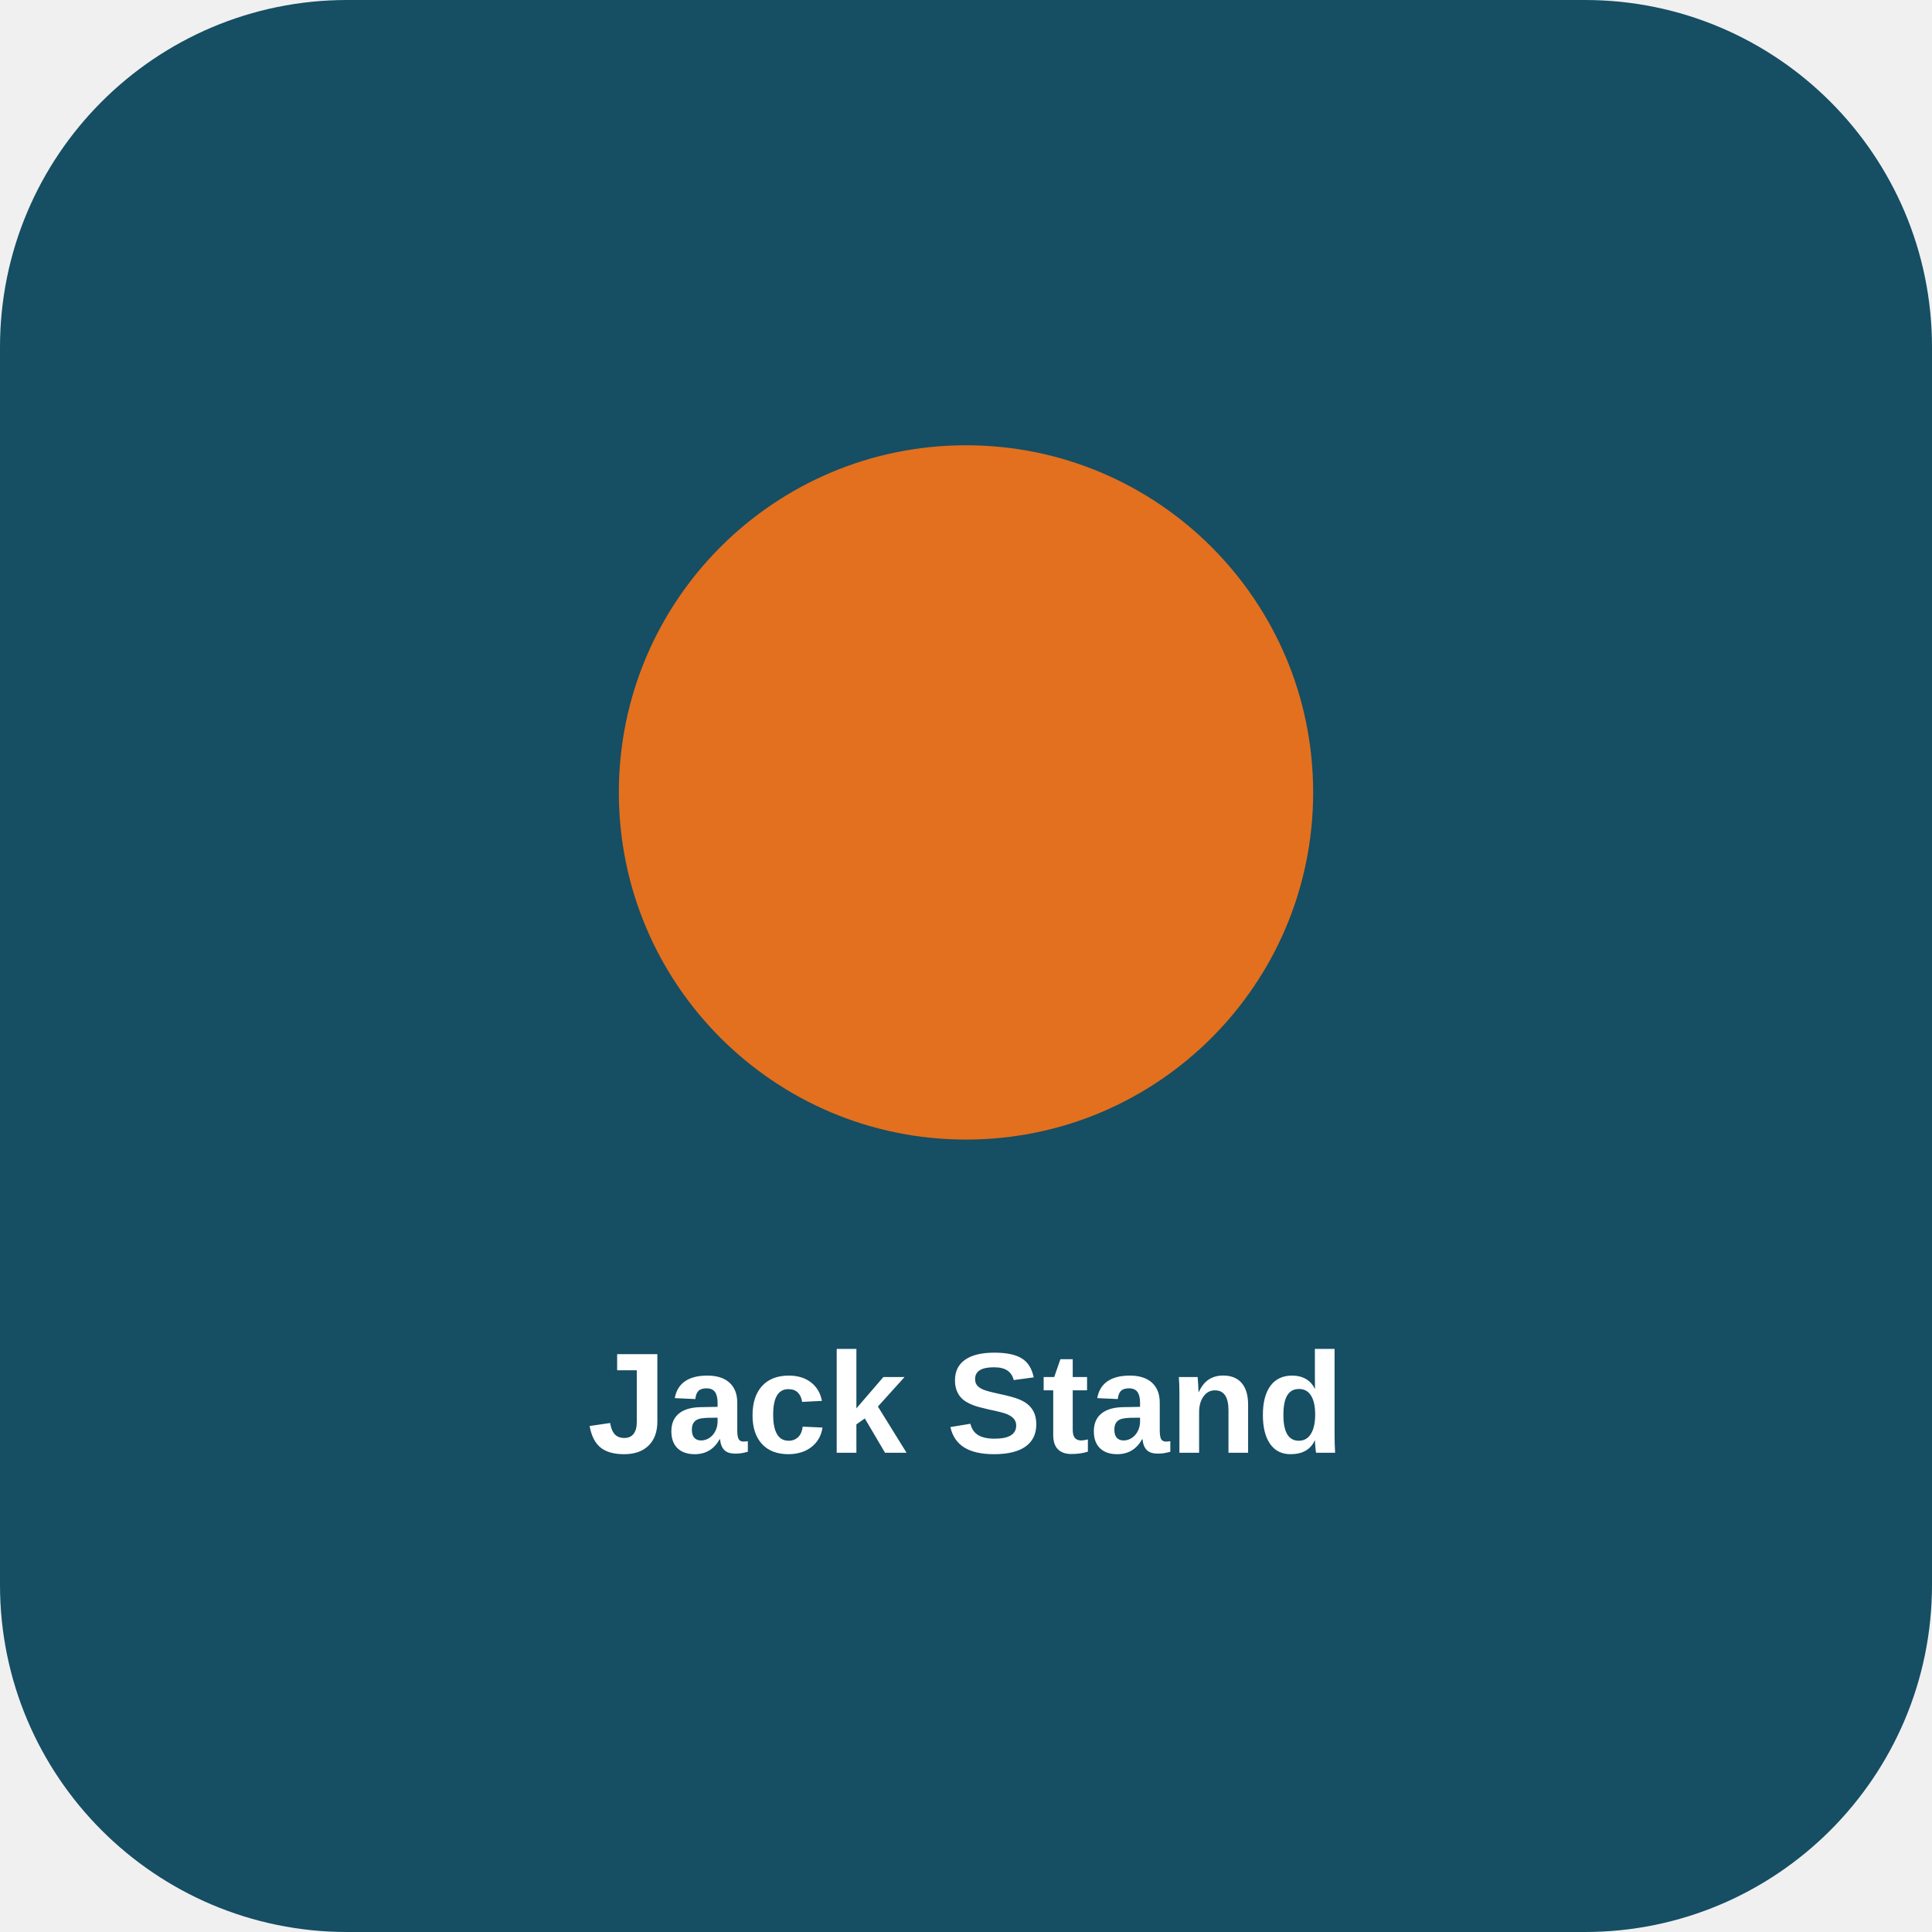
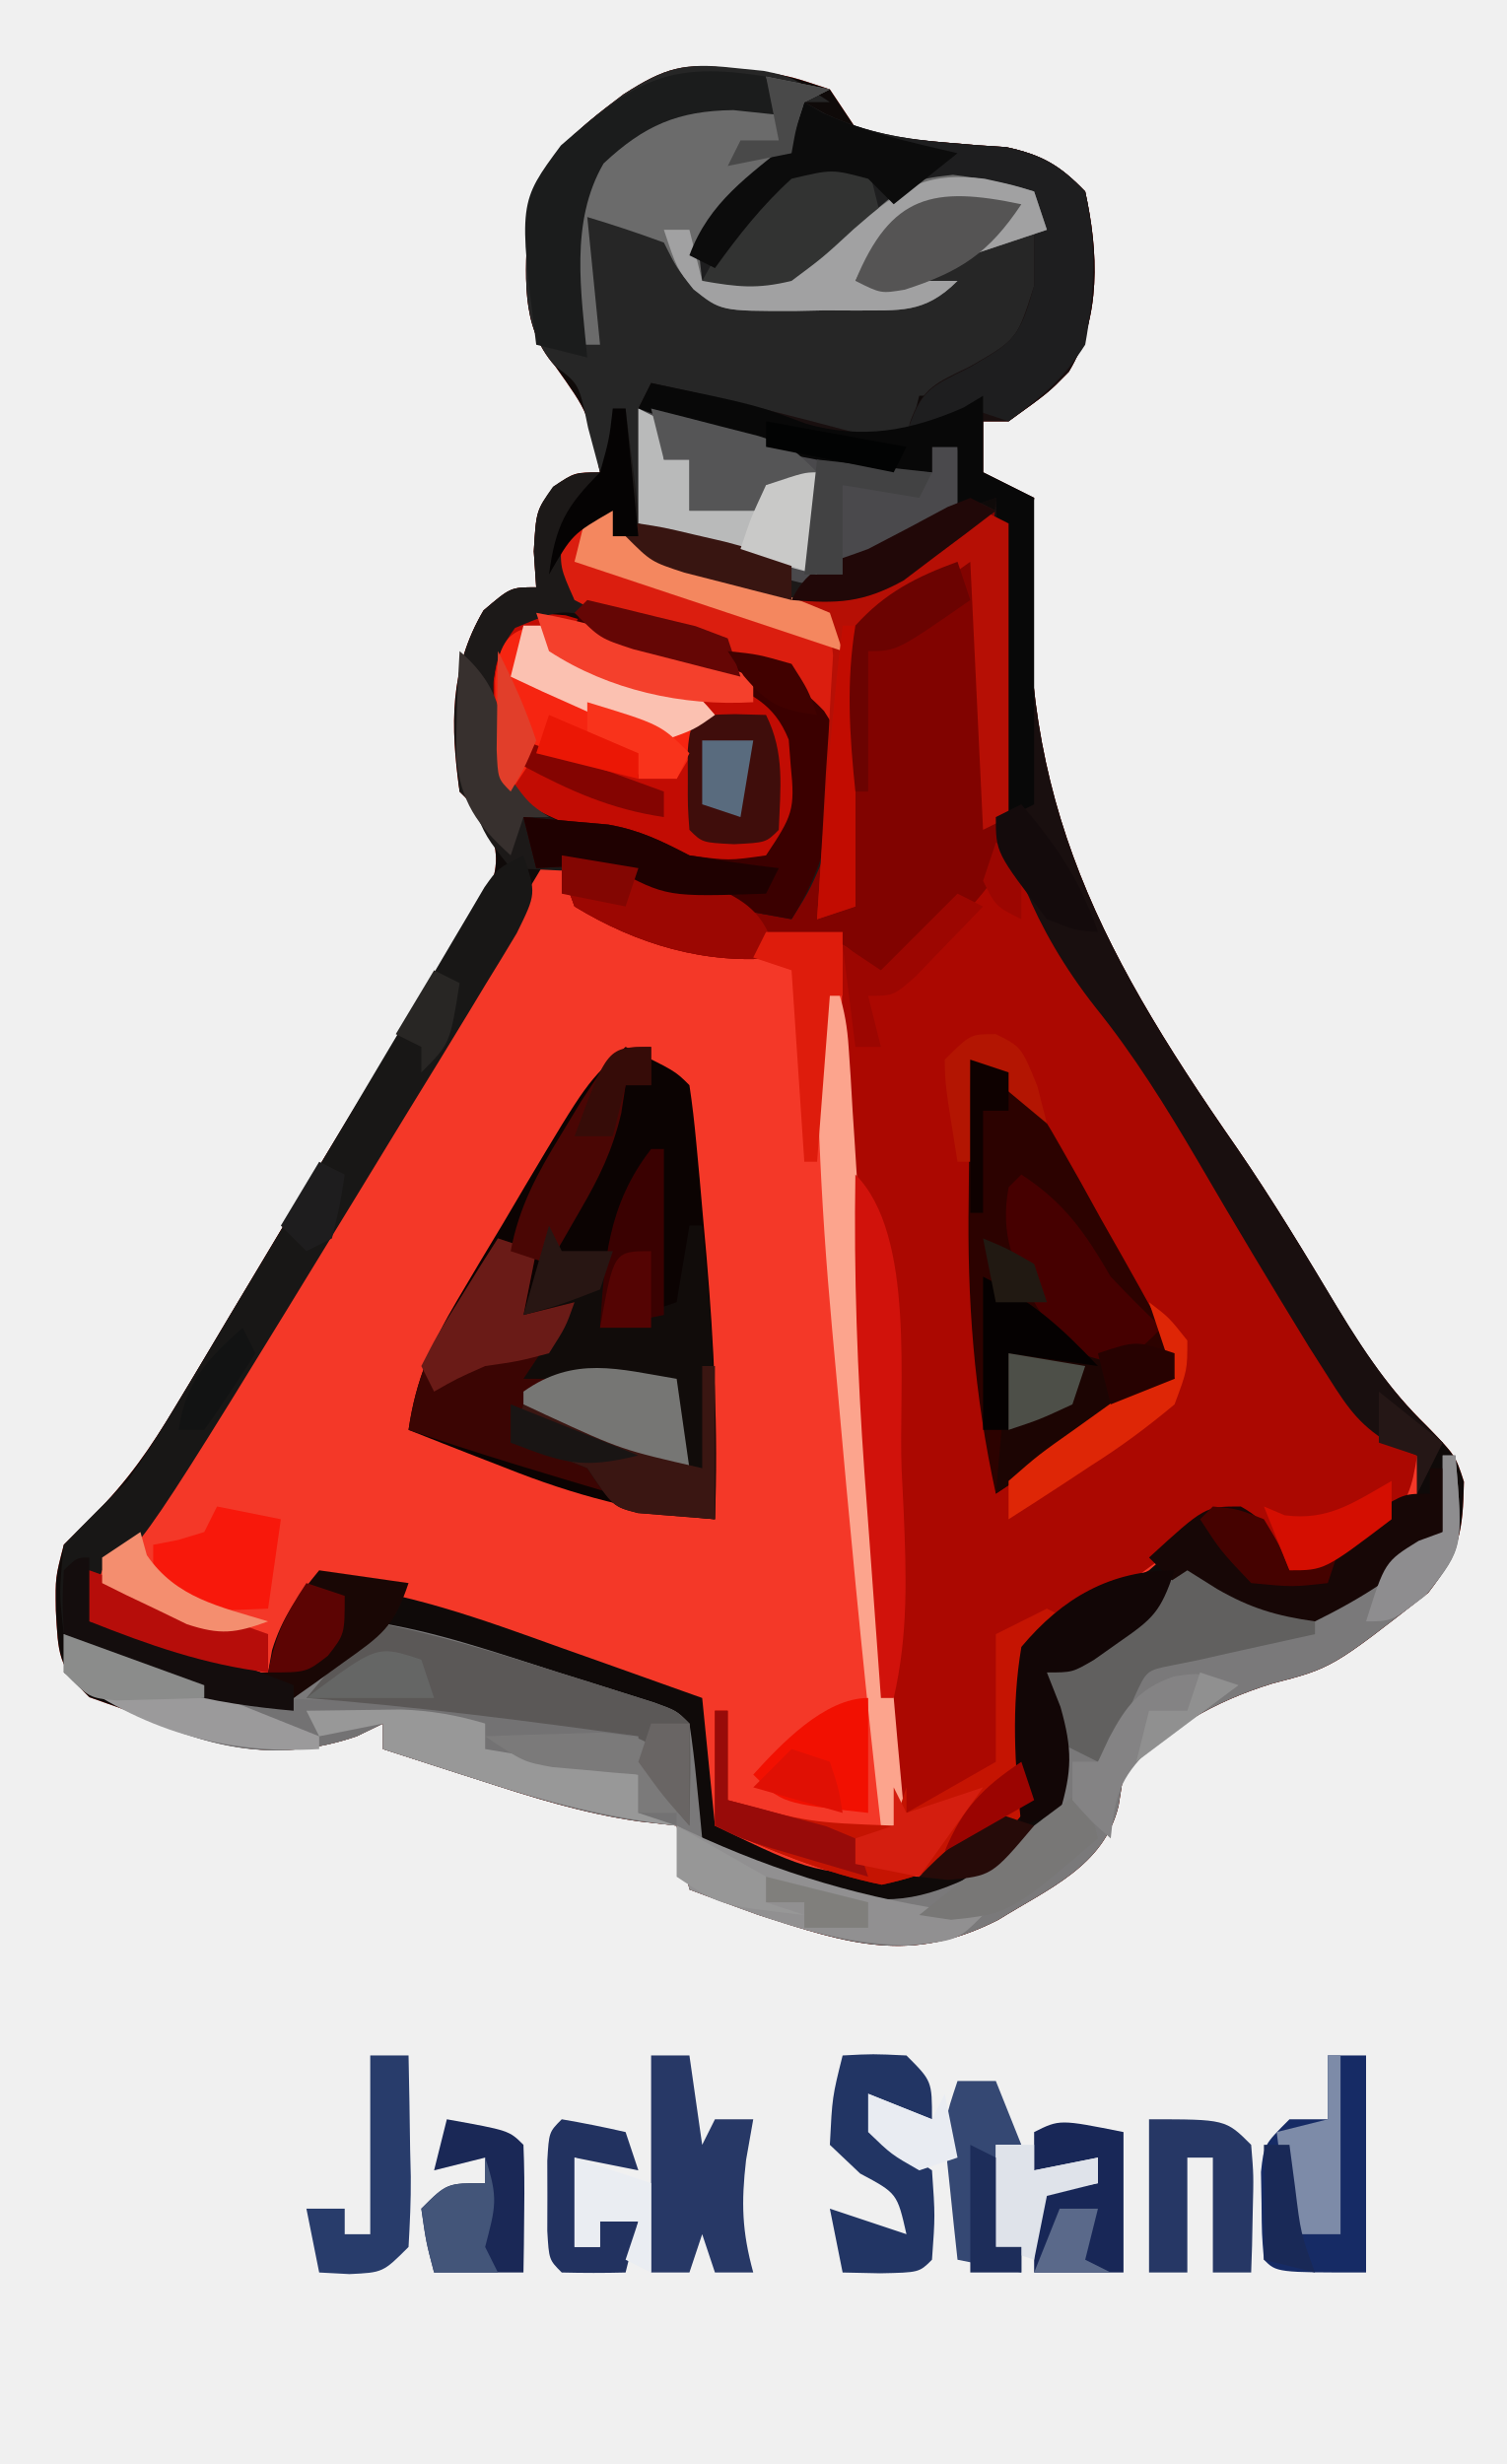
- <svg xmlns="http://www.w3.org/2000/svg" viewBox="0 0 512 512">
-   <rect width="512" height="512" rx="92" fill="#164e63" />
-   <circle cx="256" cy="210" r="92" fill="#f97316" opacity=".9" />
-   <text x="256" y="385" text-anchor="middle" font-family="Arial" font-size="38" font-weight="900" fill="#fff">Jack Stand</text>
+ <svg xmlns="http://www.w3.org/2000/svg" viewBox="0 0 118 193" width="118" height="193">
+   <path d="m0 0 2.371.273C4.562.625 4.562.625 7.562 1.625l2 3c2.391.724 4.702.977 7.188 1.172L19.125 6l2.254.148C24.188 6.762 25.56 7.552 27.562 9.625c1.044 4.698 1.263 9.909-1.281 14.121C24.688 25.375 24.688 25.375 21.562 27.625h-2v4l4 2-.178 1.942c-1.498 20.58 4.763 32.742 16.074 48.993 2.792 4.067 5.323 8.27 7.854 12.502 2.062 3.434 4.084 6.401 6.977 9.223C56.562 108.625 56.562 108.625 57.227 110.688c-.078 3.887-.332 5.508-2.789 8.688-7.546 5.905-7.546 5.905-12.25 7.125-4.563 1.416-8.357 3.594-11.625 7.125l-.383 2.43c-1.139 4.742-5.5 6.498-9.43 8.949-6.853 3.485-11.671 1.906-18.75-.379-1.817-.653-3.632-1.316-5.438-2l-1-5-2.973-.34c-4.311-.616-8.334-1.873-12.465-3.223l-2.217-.709c-1.784-.571-3.565-1.149-5.346-1.729v-2l-2.062 1c-6.634 2.258-11.816.715-17.938-2l-3-1.062c-2.48-2.402-2.434-3.428-2.625-6.812-.039-2.555-.039-2.555.625-5.125l2.305-2.291c2.715-2.729 4.51-5.323 6.48-8.619l1.025-1.699c1.091-1.813 2.172-3.633 3.252-5.453a5354.177 5354.177 0 0 1 2.255-3.77c1.136-1.898 2.272-3.796 3.404-5.696 2.326-3.9 4.692-7.771 7.095-11.624.564-.912 1.128-1.824 1.709-2.763 1.044-1.686 2.096-3.367 3.159-5.042l1.386-2.261c.4-.639.8-1.277 1.211-1.936.923-2.371.643-3.504-.282-5.846l-2-2c-.718-5.186-.805-9.632 1.875-14.188 2.125-1.812 2.125-1.812 4.125-1.812l-.188-2.812c.188-3.188.188-3.188 1.562-5.062 1.625-1.125 1.625-1.125 3.625-1.125-.895-4.644-.895-4.644-3.527-8.344-2.84-3.194-2.232-7.269-2.168-11.34 1.035-4.935 3.616-6.968 7.531-9.926C-5.293-.111-3.879-.471 0 0Z" transform="translate(57.4375 5.375)" style="fill:#f43828" />
+   <path d="m0 0 2.371.273C4.562.625 4.562.625 7.562 1.625l2 3c2.391.724 4.702.977 7.188 1.172L19.125 6l2.254.148C24.188 6.762 25.56 7.552 27.562 9.625c1.044 4.698 1.263 9.909-1.281 14.121C24.688 25.375 24.688 25.375 21.562 27.625h-2v4l4 2-.178 1.942c-1.498 20.58 4.763 32.742 16.074 48.993 2.792 4.067 5.323 8.27 7.854 12.502 2.062 3.434 4.084 6.401 6.977 9.223C56.562 108.625 56.562 108.625 57.227 110.688c-.078 3.887-.332 5.508-2.789 8.688-7.546 5.905-7.546 5.905-12.25 7.125-4.563 1.416-8.357 3.594-11.625 7.125l-.383 2.43c-1.139 4.742-5.5 6.498-9.43 8.949-6.853 3.485-11.671 1.906-18.75-.379-1.817-.653-3.632-1.316-5.438-2l-1-5-2.973-.34c-4.311-.616-8.334-1.873-12.465-3.223l-2.217-.709c-1.784-.571-3.565-1.149-5.346-1.729v-2l-2.062 1c-6.634 2.258-11.816.715-17.938-2l-3-1.062c-2.48-2.402-2.434-3.428-2.625-6.812-.039-2.555-.039-2.555.625-5.125l2.305-2.291c2.715-2.729 4.51-5.323 6.48-8.619l1.025-1.699c1.091-1.813 2.172-3.633 3.252-5.453a5354.177 5354.177 0 0 1 2.255-3.77c1.136-1.898 2.272-3.796 3.404-5.696 2.326-3.9 4.692-7.771 7.095-11.624.564-.912 1.128-1.824 1.709-2.763 1.044-1.686 2.096-3.367 3.159-5.042l1.386-2.261c.4-.639.8-1.277 1.211-1.936.923-2.371.643-3.504-.282-5.846l-2-2c-.718-5.186-.805-9.632 1.875-14.188 2.125-1.812 2.125-1.812 4.125-1.812l-.188-2.812c.188-3.188.188-3.188 1.562-5.062 1.625-1.125 1.625-1.125 3.625-1.125-.895-4.644-.895-4.644-3.527-8.344-2.84-3.194-2.232-7.269-2.168-11.34 1.035-4.935 3.616-6.968 7.531-9.926C-5.293-.111-3.879-.471 0 0Zm-13.438 36.625c-.348 2.528-.348 2.528 1 5C-9.77 43.109-6.921 43.9-4 44.75c1.564.472 3.125.954 4.684 1.445l2.107.618C4.562 47.625 4.562 47.625 6.562 50.625c.266 2.375.266 2.375.25 5l.016 2.625C6.562 60.625 6.562 60.625 4.562 63.625v3l-2.379-.84L-1 64.688l-3.129-1.09C-7.563 62.588-10.888 62.05-14.438 61.625l-1.477 2.473C-22.467 75.054-29.087 85.969-35.748 96.86c-1.084 1.774-2.166 3.549-3.246 5.326-1.371 2.254-2.749 4.503-4.131 6.751l-1.205 1.992c-1.853 2.994-3.128 4.709-6.108 6.696v4c1.58.675 3.164 1.34 4.75 2l2.672 1.125c2.756 1.089 2.756 1.089 6.578.875l4-7c6.687.598 12.646 2.801 18.938 5.062l3.229 1.143c2.613.926 5.225 1.858 7.834 2.795l1 10c7.728 3.743 7.728 3.743 16 4 3.651-1.436 6.468-2.961 9-6 .283-3.134-.002-6.025-.262-9.156.262-2.844.262-2.844 2.055-4.812 2.344-1.499 4.73-2.768 7.207-4.031l2.812-2.438c2.188-1.562 2.188-1.562 4.375-1.5 1.812.938 1.812.938 3.812 3.938 3.985-1.366 6.925-3.101 10-6v-3l-2.125-1.566c-4.106-3.476-6.25-7.723-8.875-12.371-1.138-1.975-2.279-3.949-3.422-5.922l-1.771-3.064C33.907 79.806 30.258 74.025 26.613 68.24l-1.566-2.502-1.384-2.194c-2.003-3.492-2.22-6.302-2.198-10.243l.01-3.115L21.5 46.938l.014-3.283c.012-2.676.028-5.353.049-8.029-3.422 0-4.018.551-6.688 2.5-4.118 2.628-7.485 3.44-12.312 2.5-3.776-1.088-7.455-2.293-11-4l-1-2c-2.236-.236-2.236-.236-4 2Z" transform="translate(57.4375 5.375)" style="fill:#0f0a09" />
+   <path d="m0 0 1.363 1.395C5.139 5.098 10.881 5.84 15.938 6.562 21.353 6.398 25.678 2.976 30 0l1 1c-.047 1.658-.156 3.315-.289 4.969-.871 14.745.491 22.95 9.474 34.504 2.178 3.032 4.068 6.2 5.933 9.429l1.066 1.844c1.416 2.458 2.824 4.921 4.227 7.387.987 1.728 1.987 3.448 2.988 5.168l1.74 3.036C58.123 70.176 60.204 71.98 63 74c-.388 2.487-.71 3.723-2.559 5.484L58.562 80.75l-1.871 1.297C55 83 55 83 53 83c-1.625-2-1.625-2-3-4-3.971.602-6.463 2.613-9.625 5-5.236 3.93-5.236 3.93-7.375 5l.316 2.414c.647 8.44.647 8.44-2.109 11.719-3.288 2.28-6.23 3.659-10.145 4.492C16.465 106.687 12.28 104.895 8 103v-9h1v7l3.688 1 2.074.562c2.46.481 4.737.466 7.238.438l-.26-3.326c-.324-4.152-.646-8.305-.967-12.458-.138-1.782-.277-3.564-.416-5.347C17.84 49.613 17.84 49.613 17.938 39.5l.027-3.781L18 33l-5 1v1c-5.698.6-11.137-1.033-16-4-.793-2.141-.793-2.141-1-4 4.319.616 8.252 1.642 12.375 3.062l3.211 1.098L14 32l.438-1.875C15 28 15 28 16 26c.274-2.303.274-2.303.312-4.875l.113-2.617C15.841 15.062 14.787 14.094 12 12c-2.604-1.053-5.076-1.946-7.75-2.75l-2.113-.668C.428 8.044-1.286 7.52-3 7c-.625-2.375-.625-2.375-1-5 2-2 2-2 4-2Z" transform="translate(48 40)" style="fill:#ab0801" />
+   <path d="m0 0 2.371.238C4.562.688 4.562.688 7.562 2.688h-2L5.285 4.5C4.185 7.829 1.8 9.095-.941 11.125c-1.957 1.683-1.957 1.683-1.496 5.562 2.777.483 4.297.661 7 0 2.449-1.824 2.449-1.824 4.875-4.062 4.418-3.824 4.418-3.824 7.695-4.352 2.37.221 4.248.46 6.43 1.414 2.136 3.204 2.231 4.019 2.125 7.688l-.055 2.449L25.562 21.688h-3c-2.013 1.314-4.013 2.647-6 4h-2l-1 4c-5.364-.488-9.967-1.51-15.02-3.379C-3.569 25.538-3.569 25.538-6.438 25.688c7.26 2.893 14.265 4.863 22 6v-2h2c.277 2.281.277 2.281 0 5-2.868 2.922-6.148 4.66-10 6-3.403-.258-5.981-1.474-9-3-1.311-.503-2.624-1.003-3.938-1.5-3.062-1.5-3.062-1.5-5.062-4.5l-.938-3.5c-.702-3.42-.702-3.42-2.582-4.832-2.844-3.204-2.24-7.269-2.176-11.352 1.035-4.935 3.616-6.968 7.531-9.926C-5.317-.033-3.859-.425 0 0Z" transform="translate(57.4375 5.3125)" style="fill:#262626" />
+   <path d="M0 0h1c.611 7.209.611 7.209-2.125 10.75-7.546 5.905-7.546 5.905-12.25 7.125C-17.938 19.291-21.732 21.469-25 25l-.383 2.43c-1.139 4.742-5.5 6.498-9.43 8.949-6.853 3.485-11.671 1.906-18.75-.379-1.817-.653-3.632-1.316-5.438-2l-1-5-2.973-.34c-4.311-.616-8.334-1.873-12.465-3.223l-2.217-.709C-79.438 24.157-81.219 23.579-83 23v-2l-2.062 1c-6.553 2.231-11.896.806-17.938-2-1.694-.953-3.375-1.934-5-3l1-3 2.449 1.094L-101.312 16.5l3.199 1.406C-95.083 18.971-93.163 19.48-90 19c1.74-1.443 2.968-3.022 4.375-4.785L-84 13c5.063.74 9.887 2.454 14.75 4l2.652.828 2.52.797 2.3.727C-60 20-60 20-59 21c.232 1.515.412 3.038.562 4.562l.254 2.504L-58 30c2.034.872 4.078 1.722 6.125 2.562l3.445 1.441c4.727 1.373 7.644.877 12.02-1.281C-33.91 30.954-31.89 29.421-30 27c.05-2.449.05-2.449-.625-4.938-.566-2.551-.566-2.551-.375-5.062 3.257-3.354 6.958-5.685 11-8l2.285 1.5C-13.971 12.569-12.077 12.144-8 11c2.179-1.517 4.025-3.209 6-5h2V0Z" transform="translate(113 114)" style="fill:#7a797a" />
+   <path d="m0 0 1.363 1.395C5.139 5.098 10.881 5.84 15.938 6.562 21.353 6.398 25.678 2.976 30 0c2.448 2.448 1.186 8.9 1.188 12.188l.037 3.158c.023 12.208.023 12.208-4.17 16.771L24.875 33.875l-2.195 1.805L21 37l-1.332-1.488c-1.626-1.787-1.626-1.787-4.355-1.699L13 34v1c-5.698.6-11.137-1.033-16-4-.793-2.141-.793-2.141-1-4 4.319.616 8.252 1.642 12.375 3.062l3.211 1.098L14 32l.438-1.875C15 28 15 28 16 26c.274-2.303.274-2.303.312-4.875l.113-2.617C15.841 15.062 14.787 14.094 12 12c-2.604-1.053-5.076-1.946-7.75-2.75l-2.113-.668C.428 8.044-1.286 7.52-3 7c-.625-2.375-.625-2.375-1-5 2-2 2-2 4-2Z" transform="translate(48 40)" style="fill:#810300" />
+   <path d="m0 0 1.688.938c3.128 1.437 6.065 1.962 9.492 2.238L13.562 3.375l2.254.148C18.626 4.137 19.998 4.927 22 7c1.044 4.698 1.263 9.909-1.281 14.121C19.125 22.75 19.125 22.75 16 25h-2v4l4 2-.178 1.942c-1.498 20.576 4.76 32.74 16.07 48.988C36.702 86.022 39.258 90.247 41.812 94.5c2.379 3.926 4.78 7.376 8.188 10.5l-2 4v-3l-1.819-.748c-2.555-1.467-3.509-2.805-5.075-5.283l-1.557-2.445c-2.981-4.859-5.911-9.744-8.776-14.674-2.465-4.193-4.941-8.187-7.995-11.979C13.044 58.454 13.79 46.312 15 31l-3 1v-5h-2v2c-8.234-.324-15.298-2.11-23-5l1-2c6.739 1.436 13.366 3.14 20 5l.25-1.855c.987-2.823 2.111-3.161 4.75-4.457 3.671-2.11 3.671-2.11 5-6.312V8c-3.101-.959-5.763-1.383-9-1-2.771 1.881-5.138 4.011-7.625 6.25C-1 15-1 15-3.188 15.312-5.125 15-5.125 15-8 14l-1-4 1.715-1.426L-5.062 6.688l2.215-1.863C-.762 3.04-.762 3.04 0 0Z" transform="translate(63 8)" style="fill:#190f0f" />
+   <path d="M0 0c3.875 1.875 3.875 1.875 5 3 .228 1.489.395 2.988.535 4.488l.264 2.816L6.062 13.312l.271 3.024C6.923 23.249 7.263 30.061 7 37c-5.972-.531-10.946-1.846-16.5-4.062l-2.203-.854C-13.472 31.397-15.236 30.7-17 30c.587-3.954 1.801-6.767 3.836-10.195l1.727-2.918L-9.625 13.875l1.789-3.035C-3.016 2.752-3.016 2.752 0 0Z" transform="translate(49 82)" style="fill:#0b0302" />
+   <path d="m0 0 2.695.805 3.008.867 3.117 1.008 3.133.992c2.681 1.107 4.039 1.82 5.742 4.133 1.194 3.681 1.457 6.925-.062 10.5-2.756 2.134-4.492 1.753-7.938 1.5-3.359-1.023-3.359-1.023-6.75-2.375L-.477 16.094c-2.828-1.289-2.828-1.289-4.828-3.289-.301-2.277-.301-2.277-.312-4.938l-.051-2.652c.363-2.41.363-2.41 1.57-4.289C-2.305-.195-2.305-.195 0 0Z" transform="translate(44.30469 48.19531)" style="fill:#c20c03" />
+   <path d="M0 0h1l1 8 2.52.84L17 13c2.726-1.246 2.726-1.246 5.562-3C24.342 8.942 26.149 7.927 28 7l2 1c-10.047 8.07-10.047 8.07-15.844 7.5C9.624 14.449 5.128 13.169 1 11L0 8l-3 2c-.25 2.584-.25 2.584 0 5l1.652.297C4.395 16.436 9.931 17.989 15 21c2.833 4.25 2.534 8.009 2 13-1.5 3.625-1.5 3.625-3 6-1.585-.284-3.168-.578-4.75-.875l-2.672-.492C4 38 4 38 1.926 36.918c-2.257-1.076-3.529-.982-5.988-.73L-8 36c-1.938-2.438-1.938-2.438-3-5l-1-1c-.535-5.223-.827-9.594 1.875-14.188C-8 14-8 14-6 14l-.188-2.812C-6 8-6 8-4.688 6.125-3 5-3 5 0 5V0Zm-7.66 17.188C-9.412 19.558-9.433 21.073-9.438 24l-.059 2.625c.29 2.479.29 2.479 2.188 4.051C-1.793 33.84 5.575 37.285 12 36c2.136-1.401 2.136-1.401 3-4 .105-3.492-.059-6.67-2.117-9.578C10.141 20.351 7.238 19.436 4 18.312L.25 16.988c-4.138-1.383-4.138-1.383-7.91.199Z" transform="translate(48 32)" style="fill:#1c1918" />
+   <path d="M0 0c3.755 1.461 5.063 3.247 7.016 6.719l1.602 2.824L10.25 12.5l1.68 2.957C16 22.705 16 22.705 16 25c-2.301 1.656-2.301 1.656-5.312 3.5l-2.988 1.844L5 32l-3 2C.288 26.184-.258 18.8-.125 10.812l.027-3.174C-.074 5.092-.042 2.546 0 0Z" transform="translate(76 83)" style="fill:#2c0200" />
+   <path d="m0 0 1.688.938c3.128 1.437 6.065 1.962 9.492 2.238L13.562 3.375l2.254.148C18.626 4.137 19.998 4.927 22 7c.902 4.058.742 7.92 0 12-1.748 2.743-3.352 4.014-6 6l-3-1c-2.657.879-2.657.879-5 2 1.193-3.578 1.787-3.621 5-5.25 3.45-2.033 3.874-2.292 5-6.375V8c-3.101-.959-5.763-1.383-9-1-2.771 1.881-5.138 4.011-7.625 6.25C-1 15-1 15-3.188 15.312-5.125 15-5.125 15-8 14l-1-4 1.715-1.426L-5.062 6.688l2.215-1.863C-.762 3.04-.762 3.04 0 0Z" transform="translate(63 8)" style="fill:#1e1e1f" />
+   <path d="M0 0c1 3 1 3-.527 6.098C-1.32 7.426-2.124 8.747-2.938 10.062l-1.325 2.195C-5.83 14.846-7.415 17.423-9 20c-1.34 2.196-2.68 4.393-4.02 6.59C-30.115 54.558-30.115 54.558-33 56c-.652 2.025-.652 2.025-1 4l3.5.812C-26.184 61.884-22.137 63.375-18 65v2c-5.709-.496-13.798-1.798-18-6-.375-3.25-.375-3.25 0-7 1.638-1.694 3.309-3.358 5-5 1.325-1.928 2.585-3.902 3.785-5.91l1.025-1.7c1.091-1.814 2.172-3.633 3.253-5.452a3827.034 3827.034 0 0 1 2.262-3.763c3.485-5.797 6.938-11.614 10.386-17.432l1.668-2.804c1.019-1.716 2.033-3.436 3.042-5.159l1.357-2.291 1.164-1.983C-2 1-2 1 0 0Z" transform="translate(41 67)" style="fill:#181716" />
+   <path d="m0 0 3.625.812C10.075 2.247 16.538 3.621 23 5V3h2c.277 2.281.277 2.281 0 5-2.867 2.921-6.146 4.667-10 6-3.378-.301-5.984-1.512-9-3L2.438 9.812 0 9V0Z" transform="translate(50 32)" style="fill:#4a494c" />
+   <path d="m0 0 2.246 1.094c7.555 3.329 13.282 4.274 21.427 4.028 7.532-.222 15.669-.461 22.187 3.706C48 11 48 11 48 15c-5.394-.617-10.284-1.879-15.438-3.562l-2.217-.709C28.562 10.157 26.781 9.579 25 9V7l-2.062 1C16.361 10.239 11.066 8.779 5 6 2 4.5 2 4.5 0 3V0Z" transform="translate(5 128)" style="fill:#737273" />
+   <path d="m0 0 5 1-2 1-.402 1.875C1.66 7.207-.81 8.443-3.504 10.438-5.461 12.121-5.461 12.121-5 16c2.777.483 4.297.661 7 0 2.449-1.824 2.449-1.824 4.875-4.062 4.417-3.855 4.417-3.855 7.766-4.246C16.847 7.965 18.878 8.344 21 9l1 3-6 2 3-3c-2.757-.864-2.757-.864-6-1-2.747 1.77-4.531 3.063-6 6h8c-2.61 2.61-4.511 2.288-8.072 2.322L4.562 18.312l-2.354.049c-5.768.005-5.768.005-7.893-1.759C-7 15-7 15-8 13c-1.979-.727-3.98-1.398-6-2l1 10h-2c-1.201-10.157-1.201-10.157 1.535-14.355C-10.235 3.626-7.522 1.609-3 1.562L0 2V0Z" transform="translate(60 6)" style="fill:#6b6b6b" />
+   <path d="m0 0 3 1-1 5 4-1-3 6 2.688-.562C8.852 10.02 10.948 10.192 14 11l1 7c-4.973-.497-8.638-1.553-13-4l-1 2 3.438.875L8 18l1 2c-5.361-1.589-10.708-3.19-16-5 .578-4.062 1.891-6.848 4.062-10.312l1.66-2.676L0 0Z" transform="translate(39 97)" style="fill:#3b0503" />
+   <path d="m0 0 1 2h4L4 8l6-2 1-6h1c.848 7.693 1.122 15.263 1 23l-3.875-.312-2.18-.176C5 22 5 22 3 19c-3.054-1.213-3.054-1.213-6-2l1-3 1.863.875L2.312 16l2.426 1.125C7.062 18.18 7.062 18.18 10 18v-6H-2l4-6-4 1 2-7Z" transform="translate(43 96)" style="fill:#110c0a" />
+   <path d="M0 0c15.611 3.917 15.611 3.917 19 9 .794 5.99.277 10.812-3 16-1.585-.284-3.168-.578-4.75-.875l-2.672-.492C6.121 23.03 4.247 22.124 2 21c-3.167-.167-3.167-.167-6 0l-1-4c1.418.115 2.834.243 4.25.375l2.391.211C4.099 18.017 5.798 18.863 8 20c3.084.417 3.084.417 6 0 2.062-3.093 2.296-3.554 1.938-7l-.16-2.062C14.604 8.012 12.778 7.374 10 6c-1.92-.775-3.858-1.505-5.812-2.188L1.23 2.77-1 2l1-2Z" transform="translate(46 47)" style="fill:#3b0000" />
+   <path d="m0 0 1 2c2.241.603 4.486.956 6.773 1.34C10.284 4.084 11.33 5.023 13 7l-3 5c-7.625-.875-7.625-.875-11-2l-2 3c-1.666-1.666-1.171-3.66-1.188-5.938l-.043-2.715C-3.933 1.317-3.191 0 0 0Z" transform="translate(43 49)" style="fill:#f62511" />
+   <path d="M0 0c8.299 1.734 8.299 1.734 12.125 3.188 4.42 1.249 8.138.569 12.312-1.25L26 1v6l4 2v24l-2 1-1-25-3 1V5h-2v2C13.766 6.676 6.702 4.89-1 2l1-2Z" transform="translate(51 30)" style="fill:#080808" />
+   <path d="m0 0 1.18 1.336C3.782 3.715 6.835 4.548 10.125 5.625 16.895 7.895 16.895 7.895 18 9c.072 1.519.084 3.042.062 4.562l-.027 2.504L18 18l-1.457-2.312c-3.838-4.056-8.347-4.872-13.607-6.359C.839 8.676-1.073 8.055-3 7c-1.145-2.562-1.145-2.562-1-5 2-2 2-2 4-2Z" transform="translate(48 40)" style="fill:#db1e0f" />
+   <path d="m0 0 2 1v23l-2 1-1-21-7 5h-2v22l-3 1 .139-2.08c.199-3.098.374-6.196.548-9.295l.221-3.273.166-3.125.175-2.888L-12 9l-3-2 3-.688C-8.06 5.221-5.032 3.25-1.699.926L0 0Z" transform="translate(77 40)" style="fill:#b60f05" />
+   <path d="M0 0c5.058.947 9.853 2.443 14.75 4l2.652.828 2.52.797 2.3.727C24 7 24 7 25 8c.141 2.671.042 5.324 0 8-4-4.75-4-4.75-4-7C12.343 7.797 3.716 6.689-5 6l5-6Z" transform="translate(29 127)" style="fill:#5b5857" />
+   <path d="M0 0c1.531 2.758 2.274 4.893 2.471 8.036l.162 2.385.148 2.567.177 2.69c.188 2.878.365 5.756.542 8.634.253 3.909.511 7.818.77 11.727l.189 2.895C5.138 49.305 6.024 59.653 7 70l-4-1h2l-.332-2.926c-1.161-10.494-2.156-21.003-3.087-31.519-.135-1.515-.272-3.031-.412-4.545C.246 19.971-.182 10.084 0 0Z" transform="translate(64 74)" style="fill:#fca48d" />
+   <path d="m0 0 2 1-3 2c-.02 2.704-.02 2.704.375 5.75.162 5.61.162 5.61-2.156 8.375-3.293 2.283-6.236 3.666-10.156 4.5C-17.535 20.687-21.72 18.895-26 17V8h1v7c6.402 1.749 6.402 1.749 13 2l1-3v2l7-4V2l4-2Z" transform="translate(82 126)" style="fill:#c51402" />
+   <path d="M0 0h3v17c-7 0-7 0-8-1-.168-1.996-.168-1.996-.188-4.438l-.043-2.434C-5 7-5 7-3 5h3V0Z" transform="translate(104 161)" style="fill:#162b65" />
+   <path d="M0 0h1c.285 2.258.285 2.258 0 5-2.88 3.048-6.251 5.145-10 7-4.237.068-7.415-.743-11-3l-2-2c4.364-4 4.364-4 7.188-4C-12.497 4.277-12.079 5.643-11 8l1.898-1.312L-6.625 5l2.461-1.688C-2 2-2 2 0 2V0Z" transform="translate(112 115)" style="fill:#170706" />
+   <path d="m0 0 2.324 1.457C4.972 2.984 7 3.571 10 4v1l-1.828.402L5.75 5.938l-2.391.527L1 7l-2.227.449C-3.189 7.843-3.189 7.843-4.125 9.875L-5 12l-2 3-4-2c-.344-2.23-.344-2.23 0-5 2.406-2.238 2.406-2.238 5.5-4.312l3.094-2.113L0 0Z" transform="translate(93 123)" style="fill:#61605f" />
+   <path d="m0 0 1 3-3.562-.375c-4.359.054-6.983 1.2-10.16 4.176C-15.387 11.389-14.478 16.888-14 22l-4-1c-1.376-11.143-1.376-11.143 1.934-15.609C-10.289.325-7.674-1.279 0 0Z" transform="translate(60 6)" style="fill:#1b1c1c" />
+   <path d="M0 0h3l1 7 1-2h3l-.562 3.188C7.049 11.571 7.118 13.764 8 17H5l-1-3-1 3H0V0Z" transform="translate(51 161)" style="fill:#273866" />
+   <path d="M0 0c2.375-.125 2.375-.125 5 0 2 2 2 2 2 5L2 3c1.37 3.161 1.989 3.993 5 6 .25 3.562.25 3.562 0 7-1 1-1 1-4.062 1.062L0 17l-1-5 6 2c-.728-3.206-.728-3.206-3.625-4.75L-1 7c.188-3.75.188-3.75 1-7Z" transform="translate(66 161)" style="fill:#223564" />
+   <path d="m0 0 1 4c-2.173 2.279-4.326 4.322-7 6-3.938-.125-3.938-.125-7-1C-9.587 2.857-7.46-.678 0 0Z" transform="translate(68 13)" style="fill:#323332" />
+   <path d="M0 0c4.875.875 4.875.875 6 2 .072 1.686.084 3.375.062 5.062l-.027 2.785L6 12h-7c-.625-2.375-.625-2.375-1-5 2-2 2-2 5-2V3l-4 1 1-4Z" transform="translate(35 166)" style="fill:#1a2856" />
+   <path d="M0 0v2c-2.301 1.656-2.301 1.656-5.312 3.5l-2.988 1.844L-11 9l-3 2 1-11 3.312.062C-.29-.097-.29-.097 0 0Z" transform="translate(92 106)" style="fill:#1c0503" />
+   <path d="M0 0c4.764 4.764 3.351 16.677 3.625 23.188l.156 3.193C3.996 31.401 4.143 36.063 3 41H2c-.29-3.91-.575-7.82-.854-11.731-.142-1.969-.288-3.937-.435-5.906C.156 15.559-.132 7.824 0 0Z" transform="translate(67 92)" style="fill:#d1120b" />
+   <path d="M0 0c3.42 2.24 4.955 4.506 7 8 1.296 1.37 2.62 2.715 4 4-2 2-2 2-4.312 2.625-3.293-.766-3.675-1.56-5.5-4.312C-.625 7.108-1.681 4.745-1 1l1-1Z" transform="translate(80 92)" style="fill:#460000" />
+   <path d="M0 0c6 0 6 0 8 2 .195 2.383.195 2.383.125 5.125l-.055 2.758L8 12H5V3H3v9H0V0Z" transform="translate(90 166)" style="fill:#263765" />
+   <path d="M0 0v11h-7V5l5-1V2l-5 1V0c2-1 2-1 7 0Z" transform="translate(88 167)" style="fill:#182757" />
+   <path d="m0 0 2 1v3h2v4h6V6l4-1v8c-1.771-.478-3.542-.958-5.312-1.438l-2.988-.809C3.785 10.219 1.886 9.629 0 9V0Z" transform="translate(50 32)" style="fill:#b9baba" />
+   <path d="M0 0c2.258.5 2.258.5 3.875 1l1 3-6 2 3-3c-2.757-.864-2.757-.864-6-1-2.747 1.77-4.531 3.063-6 6h8c-2.61 2.61-4.511 2.288-8.072 2.322L-12.562 10.312l-2.354.049c-5.747.005-5.747.005-7.893-1.697C-24.125 7-24.125 7-25.125 4h2l1 4c2.777.483 4.297.661 7 0 2.449-1.824 2.449-1.824 4.875-4.062C-6.68.822-4.788-.595 0 0Z" transform="translate(77.125 14)" style="fill:#a1a1a2" />
+   <path d="M0 0h3c.054 2.459.094 4.916.125 7.375l.051 2.117C3.193 11.329 3.103 13.166 3 15c-2 2-2 2-4.625 2.125L-4 17l-1-5h3v2h2V0Z" transform="translate(29 161)" style="fill:#283c6b" />
+   <path d="M0 0c1.583-.027 3.167-.046 4.75-.062l2.672-.035C9.782-.008 11.745.331 14 1v2l12 2v3l3 1c-5.394-.617-10.284-1.879-15.438-3.562l-2.217-.709C9.562 4.157 7.781 3.579 6 3V1L1 2 0 0Z" transform="translate(24 134)" style="fill:#989898" />
+   <path d="M0 0c-1.101 3.303-1.69 3.785-4.438 5.688l-1.871 1.324C-8 8-8 8-10 8l1.062 2.688C-7.982 14.062-8.028 15.697-9 19l-3 1c-.53-4.774-.792-9.247 0-14 3.221-3.843 6.964-6 12-6Z" transform="translate(92 123)" style="fill:#120606" />
+   <path d="m0 0 2.438.062c1.491 2.982 1.119 5.716 1 9-1 1-1 1-3.5 1.125-2.5-.125-2.5-.125-3.5-1.125-.133-1.812-.133-1.812-.125-4l-.008-2.188C-3.481-.044-2.938.072 0 0Z" transform="translate(57.5625 55.9375)" style="fill:#3f0d0b" />
+   <path d="m0 0 1 7c-4.973-.497-8.638-1.553-13-4V1C-8.004-1.83-4.573-.762 0 0Z" transform="translate(53 108)" style="fill:#767674" />
+   <path d="M0 0c3.681.472 7.198 1.257 10.75 2.312l2.297.676C15.487 4.252 16.024 5.483 17 8c-5.698.6-11.137-1.033-16-4C.207 1.859.207 1.859 0 0Z" transform="translate(44 67)" style="fill:#9c0702" />
+   <path d="m0 0 2.203 1.023C9.427 4.228 16.158 6.068 24 7c-2 2-2 2-5.875 2.375C12.053 9.276 6.621 7.131 1 5L0 0Z" transform="translate(53 143)" style="fill:#919091" />
+   <path d="m0 0 1.5.875C4.918 2.413 8.351 3.148 12 4L7 8 5 6c-2.828-.752-2.828-.752-6 0-2.321 2.106-4.173 4.461-6 7l-2-1c1.561-4.216 4.619-6.194 8-9l1-3Z" transform="translate(63 8)" style="fill:#0c0c0c" />
+   <path d="m0 0 7 1C5.837 4.489 4.86 5.1 1.938 7.188L-.285 8.793-2 10l-4-2h2l.312-1.75C-2.902 3.68-1.695 2.063 0 0Z" transform="translate(25 123)" style="fill:#190705" />
+   <path d="m0 0 3 1-1 5 4-1c-.688 1.938-.688 1.938-2 4-2.375.625-2.375.625-5 1-2.234.991-2.234.991-4 2l-1-2c1.215-2.383 1.215-2.383 2.938-5.125l1.715-2.758L0 0Z" transform="translate(39 97)" style="fill:#6a1b17" />
+   <path d="M0 0v3h-2l-.34 2.199c-.69 2.926-1.715 5.024-3.223 7.613l-1.379 2.395L-8 17l-3-1c.66-3.505 2.087-6.093 3.938-9.125l1.59-2.633C-2.686 0-2.686 0 0 0Z" transform="translate(51 82)" style="fill:#4a0604" />
+   <path d="M0 0c-2.563 3.845-4.788 5.284-9.125 6.688C-11 7-11 7-13 6c2.787-6.734 6.066-7.467 13-6Z" transform="translate(80 16)" style="fill:#555454" />
+   <path d="M0 0h1v12l-3.875-.312-2.18-.176C-7 11-7 11-9 8c-3.054-1.213-3.054-1.213-6-2l1-3 1.793.84C-6.31 6.558-6.31 6.558 0 8V0Z" transform="translate(55 107)" style="fill:#3a1612" />
+   <path d="M0 0h3l2 5H3v8h2v2l-5-1c-.195-1.77-.381-3.541-.562-5.312l-.316-2.988C-1 3-1 3 0 0Z" transform="translate(75 163)" style="fill:#354873" />
+   <path d="m0 0 20 8v1c-7.391.462-14.006-1.504-20-6V0Z" transform="translate(5 128)" style="fill:#9b9a9b" />
+   <path d="M0 0c1.794.45 3.585.91 5.375 1.375l3.023.773C11 3 11 3 13 5L9 6v2H3V4H1L0 0Z" transform="translate(51 32)" style="fill:#555556" />
+   <path d="M0 0c1.675.286 3.344.618 5 1l1 3-5-1v7h2V8h3l-1 4c-1.666.043-3.334.041-5 0-1-1-1-1-1.133-3.25L-1.125 6l-.008-2.75C-1 1-1 1 0 0Z" transform="translate(44 166)" style="fill:#223260" />
+   <path d="M0 0v5l3.5.812C7.816 6.884 11.863 8.375 16 10v2c-5.709-.496-13.798-1.798-18-6-.125-2.5-.125-2.5 0-5 1-1 1-1 2-1Z" transform="translate(7 122)" style="fill:#140d0d" />
+   <path d="M0 0c1.418.115 2.834.243 4.25.375l2.391.211C9.104 1.018 10.792 1.86 13 3c2.325.387 4.659.73 7 1l-1 2c-7.765.259-7.765.259-12-2-3.167-.167-3.167-.167-6 0L0 0Z" transform="translate(41 64)" style="fill:#1f0101" />
+   <path d="m0 0 5 1-1 7c-5.625.25-5.625.25-9-2V3l1.938-.375L-1 2l1-2Z" transform="translate(17 118)" style="fill:#f8180b" />
+   <path d="M0 0h1v13l-5 1c.337-5.329.615-9.628 4-14Z" transform="translate(51 90)" style="fill:#3a0101" />
+   <path d="M0 0h2l1 2c2.241.603 4.486.956 6.773 1.34C12.284 4.084 13.33 5.023 15 7c-1.609 1.148-1.609 1.148-4 2-3.016-.898-3.016-.898-6.25-2.375L1.484 5.164-1 4l1-4Z" transform="translate(41 49)" style="fill:#fbc1b1" />
+   <path d="m0 0 1 4c-6.897 5.882-6.897 5.882-11.5 6.375L-13 10C-8.753 6.549-4.389 3.267 0 0Z" transform="translate(85 140)" style="fill:#787776" />
+   <path d="M0 0h2l1.18 1.344c3.06 2.784 7.005 3.556 10.902 4.762C15.751 6.655 17.38 7.321 19 8l1 3-21-7 1-4Z" transform="translate(46 40)" style="fill:#f4875f" />
+   <path d="m0 0-1.934 1.355L-4.438 3.188l-2.496 1.793C-9.327 7.319-9.689 8.722-10 12c-1.5-1.312-1.5-1.312-3-3V6h2l.875-1.875C-8.797 1.617-7.773.274-5.062-.688-3-1-3-1 0 0Z" transform="translate(97 132)" style="fill:#848384" />
+   <path d="M0 0v9c-6.75-.75-6.75-.75-9-3 2.155-2.382 5.593-6 9-6Z" transform="translate(68 133)" style="fill:#f21001" />
+   <path d="M0 0h1v14h-4l-1-8 4-1V0Z" transform="translate(104 161)" style="fill:#7d8ba8" />
+   <path d="M0 0c1.562 1.188 1.562 1.188 3 3 0 2.312 0 2.312-1 5-2.179 1.82-4.188 3.309-6.562 4.812l-1.865 1.232C-7.943 15.043-9.47 16.024-11 17v-3c2.336-2.043 2.336-2.043 5.375-4.188l3.023-2.168C0 6 0 6 2 6L0 0Z" transform="translate(90 102)" style="fill:#de2606" />
+   <path d="M0 0c3.911.689 7.555 1.783 11.312 3.062l3.238 1.098L17 5v2c-5.527.335-11.325-.943-16-4L0 0Z" transform="translate(42 48)" style="fill:#f4402c" />
+   <path d="m0 0 14 5v3C8.947 7.368 4.704 5.865 0 4V0Z" transform="translate(7 123)" style="fill:#b60d0a" />
+   <path d="M0 0h1v22l-3 1c.514-7.689 1.077-15.349 2-23Z" transform="translate(66 49)" style="fill:#c20c01" />
+   <path d="M0 0c3.904 1.952 6.038 3.874 9 7L2 6v6H0V0Z" transform="translate(77 100)" style="fill:#050101" />
+   <path d="m0 0 2 1v5C0 5 0 5-1 3l1-3Zm-3 4 2 1c-1.119 1.173-2.245 2.338-3.375 3.5l-1.898 1.969C-8 12-8 12-10 12l1 4h-2l-1-8 3 2 6-6Z" transform="translate(78 66)" style="fill:#9c0601" />
+   <path d="M0 0h6v5H5L4 18H3L2 3l-3-1 1-2Z" transform="translate(60 73)" style="fill:#de1c0c" />
+   <path d="M0 0c1.937-.081 3.875-.139 5.812-.188l3.27-.105C12 0 12 0 13.887 1.324 15 3 15 3 15 6h-3V3l-1.863-.148L7.688 2.625l-2.426-.211C3 2 3 2 0 0Z" transform="translate(38 136)" style="fill:#7b7a7a" />
+   <path d="M0 0c3.46 3.018 3.36 5.521 4 10 1.416 1.923 1.416 1.923 3 3H5l-1 3C1.345 13.594.078 11.82-.266 8.219-.251 5.47-.173 2.743 0 0Z" transform="translate(36 51)" style="fill:#37302e" />
+   <path d="M0 0c1.073 3.219.799 3.902 0 7l1 2h-5c-.625-2.375-.625-2.375-1-5 2-2 2-2 5-2V0Z" transform="translate(38 169)" style="fill:#435579" />
+   <path d="m0 0 6 2v7L4 8l1-3H2v2H0V0Z" transform="translate(45 169)" style="fill:#eaedf2" />
+   <path d="M0 0h3v2l5-1v2L4 4 3 9 0 8V0Z" transform="translate(78 168)" style="fill:#dfe3ea" />
+   <path d="M0 0h1v7l2.152.551L5.938 8.312l2.777.738L11 10l1 3c-1.626-.477-3.251-.957-4.875-1.438l-2.742-.809C2 10 2 10 0 9V0Z" transform="translate(56 134)" style="fill:#980b09" />
+   <path d="m0 0 1 3c-5.75 4-5.75 4-8 4v11h-1c-.466-4.424-.725-8.597 0-13 2.317-2.571 4.771-3.825 8-5Z" transform="translate(75 44)" style="fill:#6b0301" />
+   <path d="m0 0 2 1C.472 2.184-1.073 3.347-2.625 4.5l-2.602 1.969C-8.419 8.231-10.409 8.295-14 8c1.418-2.836 3.039-2.866 6-4C-5.911 2.924-3.836 1.825-1.77.707L0 0Z" transform="translate(76 39)" style="fill:#210808" />
+   <path d="M0 0c1.961.305 1.961.305 4.375.875l2.398.555C8.536 1.881 10.274 2.425 12 3v3c-1.794-.45-3.585-.91-5.375-1.375l-3.023-.773C1 3 1 3-1 1l1-1Z" transform="translate(50 41)" style="fill:#381511" />
+   <path d="M0 0v8l-6-2c.812-2.438.812-2.438 2-5 3-1 3-1 4-1Z" transform="translate(64 37)" style="fill:#c9c9c8" />
+   <path d="m0 0 1 2 6-2-5 7-5-1V4l3-1V0Z" transform="translate(70 140)" style="fill:#d41e0f" />
+   <path d="M0 0c1.938.188 1.938.188 4 1 1.25 2.062 1.25 2.062 2 4l4-2-1 3c-2.75.312-2.75.312-6 0C.625 3.5.625 3.5-1 1l1-1Z" transform="translate(95 118)" style="fill:#450200" />
+   <path d="M0 0c2.743 3.2 4.63 6.005 6 10-1.75-.125-1.75-.125-4-1-4-5.222-4-5.222-4-8l2-1Z" transform="translate(80 63)" style="fill:#140b0c" />
+   <path d="M0 0h1c.612 7.226.612 7.226-2.375 11C-4 13-4 13-6 13c1.477-4.677 1.477-4.677 4.125-6.312L0 6V0Z" transform="translate(113 114)" style="fill:#8e8d8f" />
+   <path d="m0 0 9 1-1 2-6-1v7h-3l1-9Z" transform="translate(64 36)" style="fill:#424243" />
+   <path d="m0 0 7 4v2l3 1c-6.625-.75-6.625-.75-10-3V0Z" transform="translate(53 143)" style="fill:#979797" />
+   <path d="M0 0c1.816.422 3.628.863 5.438 1.312l3.059.738L11 3l1 3c-1.794-.45-3.585-.91-5.375-1.375l-3.023-.773C1 3 1 3-1 1l1-1Z" transform="translate(46 47)" style="fill:#650605" />
+   <path d="M0 0v3c-5.257 4-5.257 4-8 4l-2-5 1.625.688C-4.939 3.14-2.942 1.672 0 0Z" transform="translate(109 116)" style="fill:#d40e01" />
+   <path d="m0 0 5 2 1-2 1 5-3 1C1.812 4.75 1.812 4.75 0 3V0Z" transform="translate(68 164)" style="fill:#e9ecf2" />
+   <path d="m0 0 11 4v1c-1.458.054-2.916.093-4.375.125l-2.461.07C2 5 2 5 0 3V0Z" transform="translate(5 128)" style="fill:#8b8c8b" />
+   <path d="m0 0 .5 1.812C2.813 5.185 6.199 5.833 10 7c-2.551.93-3.74 1.086-6.359.223L1.25 6.062l-2.422-1.152L-3 4V2l3-2Z" transform="translate(11 120)" style="fill:#f48e6f" />
+   <path d="M0 0c2 1 2 1 3.25 4.062L4 7l-6-5v8h-1c-.977-6.055-.977-6.055-1-8 2-2 2-2 4-2Z" transform="translate(78 81)" style="fill:#b31502" />
+   <path d="M0 0c5.75 1.75 5.75 1.75 8 4L7 6H4V4L0 3V0Z" transform="translate(46 55)" style="fill:#f9331b" />
+   <path d="M0 0h1l1 10H0V8c-3.167 1.833-3.167 1.833-5 5 .522-3.86 1.309-5.309 4-8 .722-2.606.722-2.606 1-5Z" transform="translate(48 32)" style="fill:#050303" />
+   <path d="M0 0h2l.438 3.312C2.883 6.931 2.883 6.931 4 10L0 9V0Z" transform="translate(99 168)" style="fill:#192957" />
+   <path d="m0 0 3 1c0 3 0 3-1.312 4.688C0 7 0 7-3 7c.613-2.962 1.254-4.381 3-7Z" transform="translate(24 124)" style="fill:#5c0403" />
+   <path d="m0 0 6 1-1 3C2.438 5.188 2.438 5.188 0 6V0Z" transform="translate(79 106)" style="fill:#4d4f48" />
+   <path d="m0 0 2 1v7h2v2H0V0Z" transform="translate(76 168)" style="fill:#1d2d5a" />
+   <path d="m0 0 1 3H-9c5.538-4.154 5.538-4.154 9-3Z" transform="translate(33 130)" style="fill:#656665" />
+   <path d="m0 0 1 2h4L4 5C.938 6.188.938 6.188-2 7l2-7Z" transform="translate(43 96)" style="fill:#281613" />
+   <path d="m0 0 11 4v2C6.872 5.393 3.668 3.962 0 2V0Z" transform="translate(41 58)" style="fill:#840401" />
+   <path d="m0 0 1 2C-.274 4.038-1.611 6.039-3 8h-2c.542-3.796 2.201-5.472 5-8Z" transform="translate(19 104)" style="fill:#121313" />
+   <path d="M0 0h4L3 6 0 5V0Z" transform="translate(55 58)" style="fill:#596b7e" />
+   <path d="m0 0 11 2-1 2L0 2V0Z" transform="translate(60 33)" style="fill:#020303" />
+   <path d="M0 0h3L2 4l2 1h-6l2-5Z" transform="translate(83 173)" style="fill:#5a698a" />
+   <path d="M0 0v6h-4c1.077-6 1.077-6 4-6Z" transform="translate(51 98)" style="fill:#540403" />
+   <path d="m0 0 5 1-2 1c-.652 2.025-.652 2.025-1 4l-5 1 1-2h3L0 0Z" transform="translate(60 6)" style="fill:#494949" />
+   <path d="m0 0 3 1C-.323 4.938-.323 4.938-3.75 5.25L-6 5c1.933-2.025 3.632-3.421 6-5Z" transform="translate(78 142)" style="fill:#260b09" />
+   <path d="M0 0h3v8C.938 5.688.938 5.688-1 3l1-3Z" transform="translate(51 135)" style="fill:#696564" />
+   <path d="m0 0 3 1v3H1v8H0V0Z" transform="translate(76 83)" style="fill:#0e0100" />
+   <path d="M0 0v3h-2l-1 4h-3c2.579-7 2.579-7 6-7Z" transform="translate(51 82)" style="fill:#360c08" />
+   <path d="m0 0 6 1-1 3-5-1V0Z" transform="translate(44 67)" style="fill:#830602" />
+   <path d="m0 0 1 3-7 4c1.393-3.367 2.979-4.986 6-7Z" transform="translate(80 138)" style="fill:#9b0401" />
+   <path d="m0 0 3 1c.688 2.062.688 2.062 1 4l-7-2 3-3Z" transform="translate(62 137)" style="fill:#e01004" />
+   <path d="m0 0 3 1-8 6 1-4h3l1-3Z" transform="translate(94 131)" style="fill:#909090" />
+   <path d="m0 0 5 4-2 4V5L0 4V0Z" transform="translate(108 109)" style="fill:#251716" />
+   <path d="m0 0 10 4c-4.408 1.102-5.892.587-10-1V0Z" transform="translate(40 110)" style="fill:#191514" />
+   <path d="M0 0c1.938.812 1.938.812 4 2l1 3H1L0 0Z" transform="translate(77 97)" style="fill:#211912" />
+   <path d="m0 0 2 1c-.75 4.75-.75 4.75-3 7V6l-2-1 3-5Z" transform="translate(34 76)" style="fill:#282624" />
+   <path d="M0 0c1.206 2.332 2.165 4.496 3 7-.938 2.188-.938 2.188-2 4-1-1-1-1-1.098-3.285L-.062 4.938l.027-2.785L0 0Z" transform="translate(39 51)" style="fill:#e13e2a" />
+   <path d="m0 0 8 2v2H3V2H0V0Z" transform="translate(60 147)" style="fill:#807f7c" />
+   <path d="M0 0v2l-5 2-1-4c3-1 3-1 6 0Z" transform="translate(92 106)" style="fill:#270201" />
+   <path d="m0 0 2 1c-.375 2.438-.375 2.438-1 5l-2 1-2-2 3-5Z" transform="translate(25 91)" style="fill:#1e1d1e" />
+   <path d="m0 0 7 3v2l-8-2 1-3Z" transform="translate(43 56)" style="fill:#eb1705" />
+   <path d="M0 0c2.375.25 2.375.25 5 1 1.312 2.062 1.312 2.062 2 4-2.886-.398-3.822-.79-5.75-3.062L0 0Z" transform="translate(57 51)" style="fill:#410100" />
</svg>
